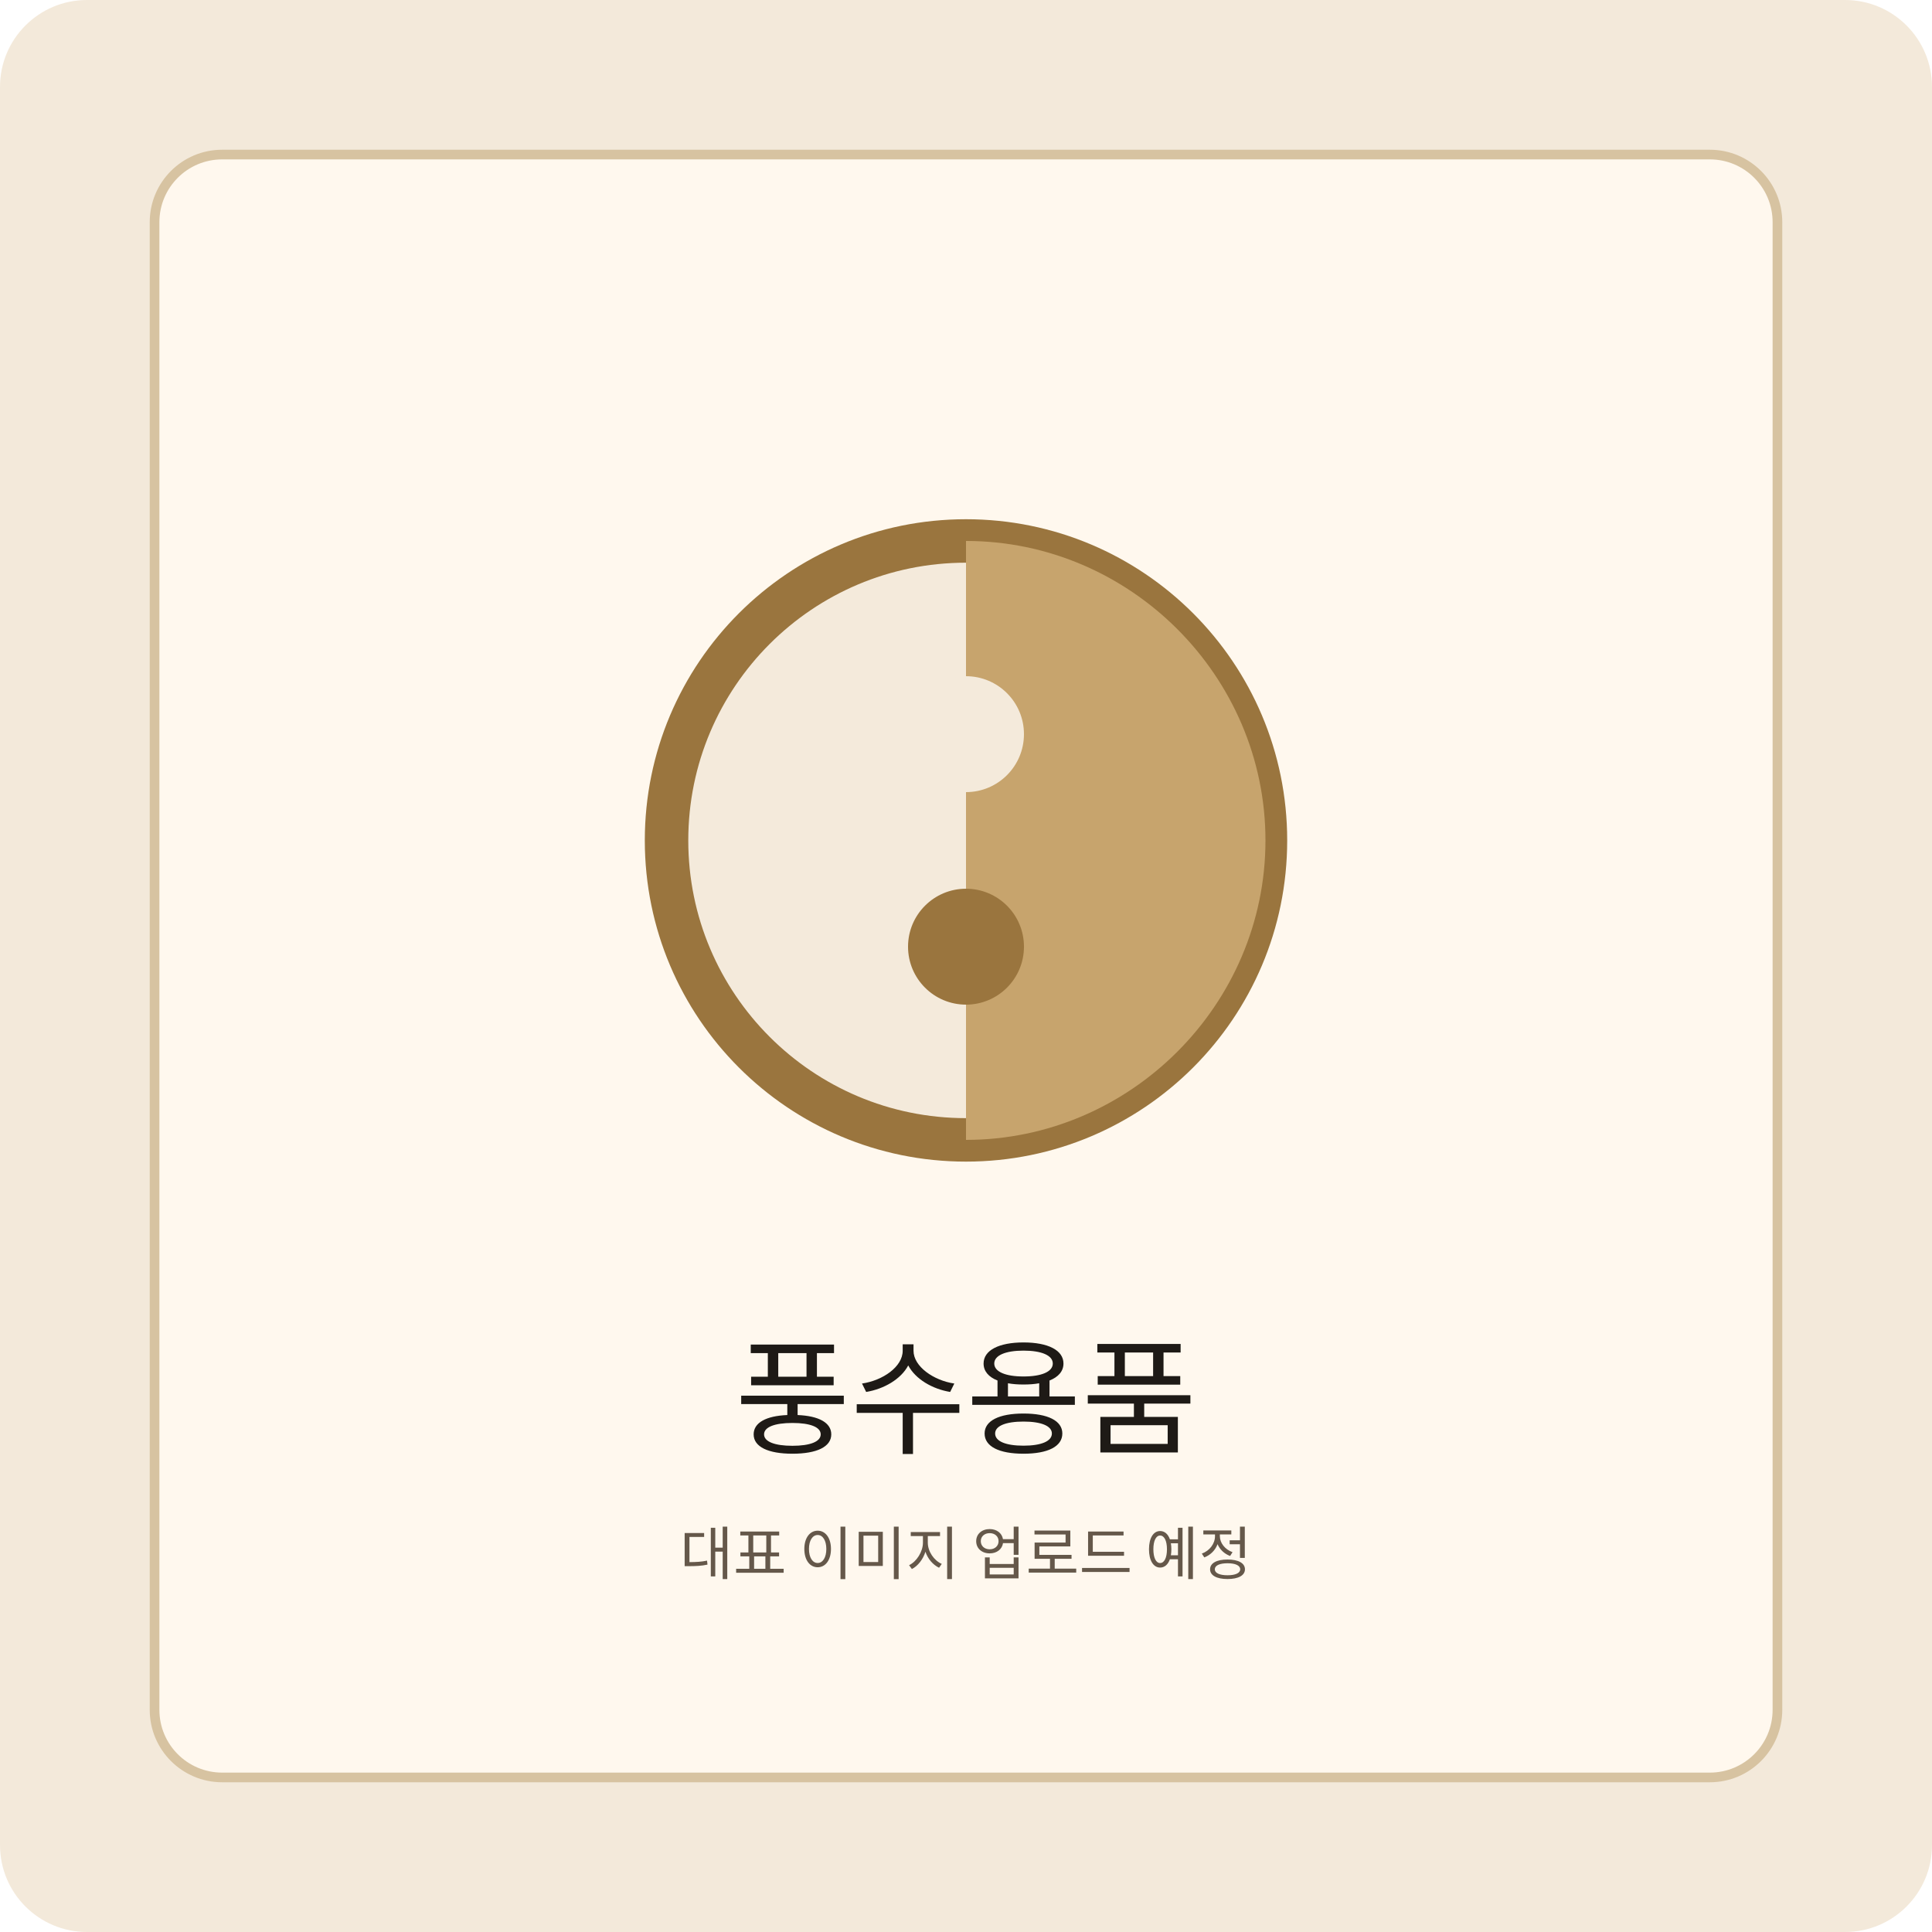
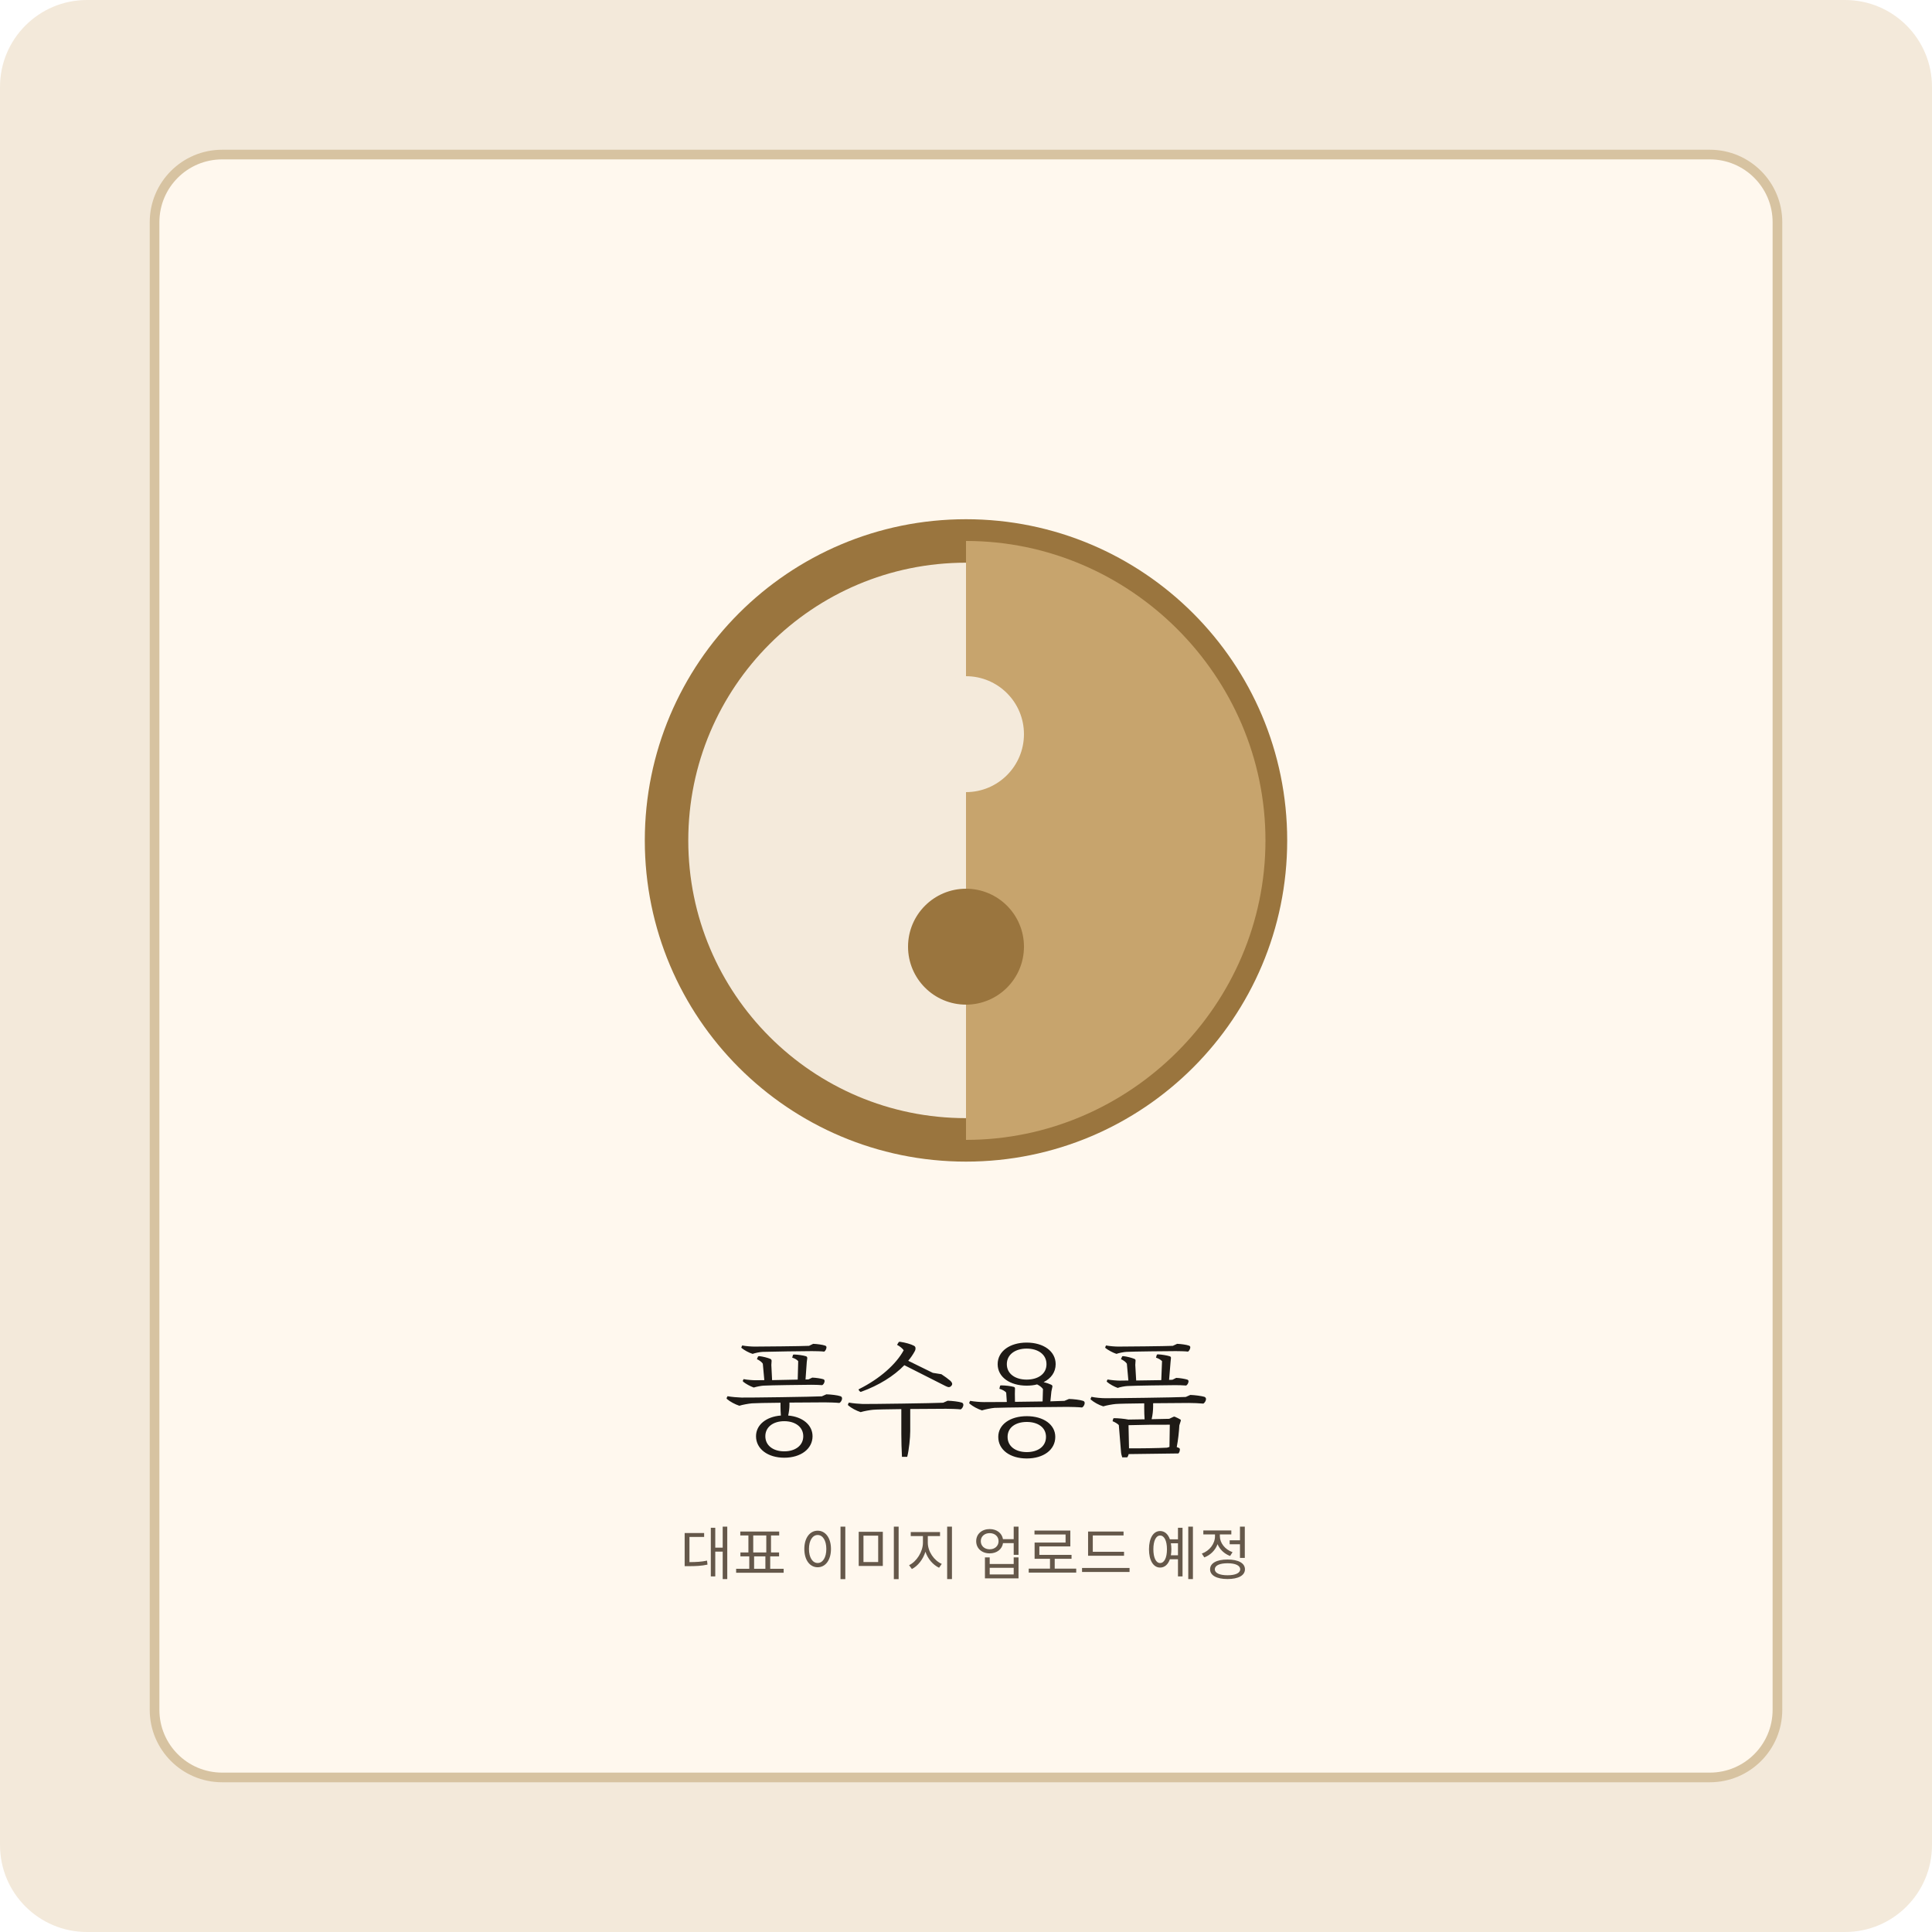
<svg xmlns="http://www.w3.org/2000/svg" width="800" height="800" viewBox="0 0 800 800" fill="none">
  <rect width="800" height="800" rx="36" fill="#F3E9DA" />
  <rect x="64" y="64" width="672" height="672" rx="28" fill="#FFF8EE" stroke="#D7C3A1" stroke-width="4" />
  <circle cx="400" cy="348" r="124" fill="#F4EADB" stroke="#9A753E" stroke-width="18" />
  <path d="M400 224C468 224 524 280 524 348C524 416 468 472 400 472V224Z" fill="#C7A46D" />
  <circle cx="400" cy="304" r="24" fill="#F4EADB" />
  <circle cx="400" cy="392" r="24" fill="#9A753E" />
-   <text x="400" y="598" text-anchor="middle" fill="#1E1A16" font-family="Georgia, serif" font-size="52">풍수용품</text>
-   <text x="400" y="652" text-anchor="middle" fill="#65584A" font-family="Arial, sans-serif" font-size="24">대표 이미지 업로드 예정</text>
+   <text x="400" y="598" text-anchor="middle" fill="#1E1A16" font-family="Noto Serif KR, Noto Serif CJK KR, serif" font-size="52">풍수용품</text>
+   <text x="400" y="652" text-anchor="middle" fill="#65584A" font-family="Noto Sans KR, Noto Sans CJK KR, sans-serif" font-size="24">대표 이미지 업로드 예정</text>
</svg>
